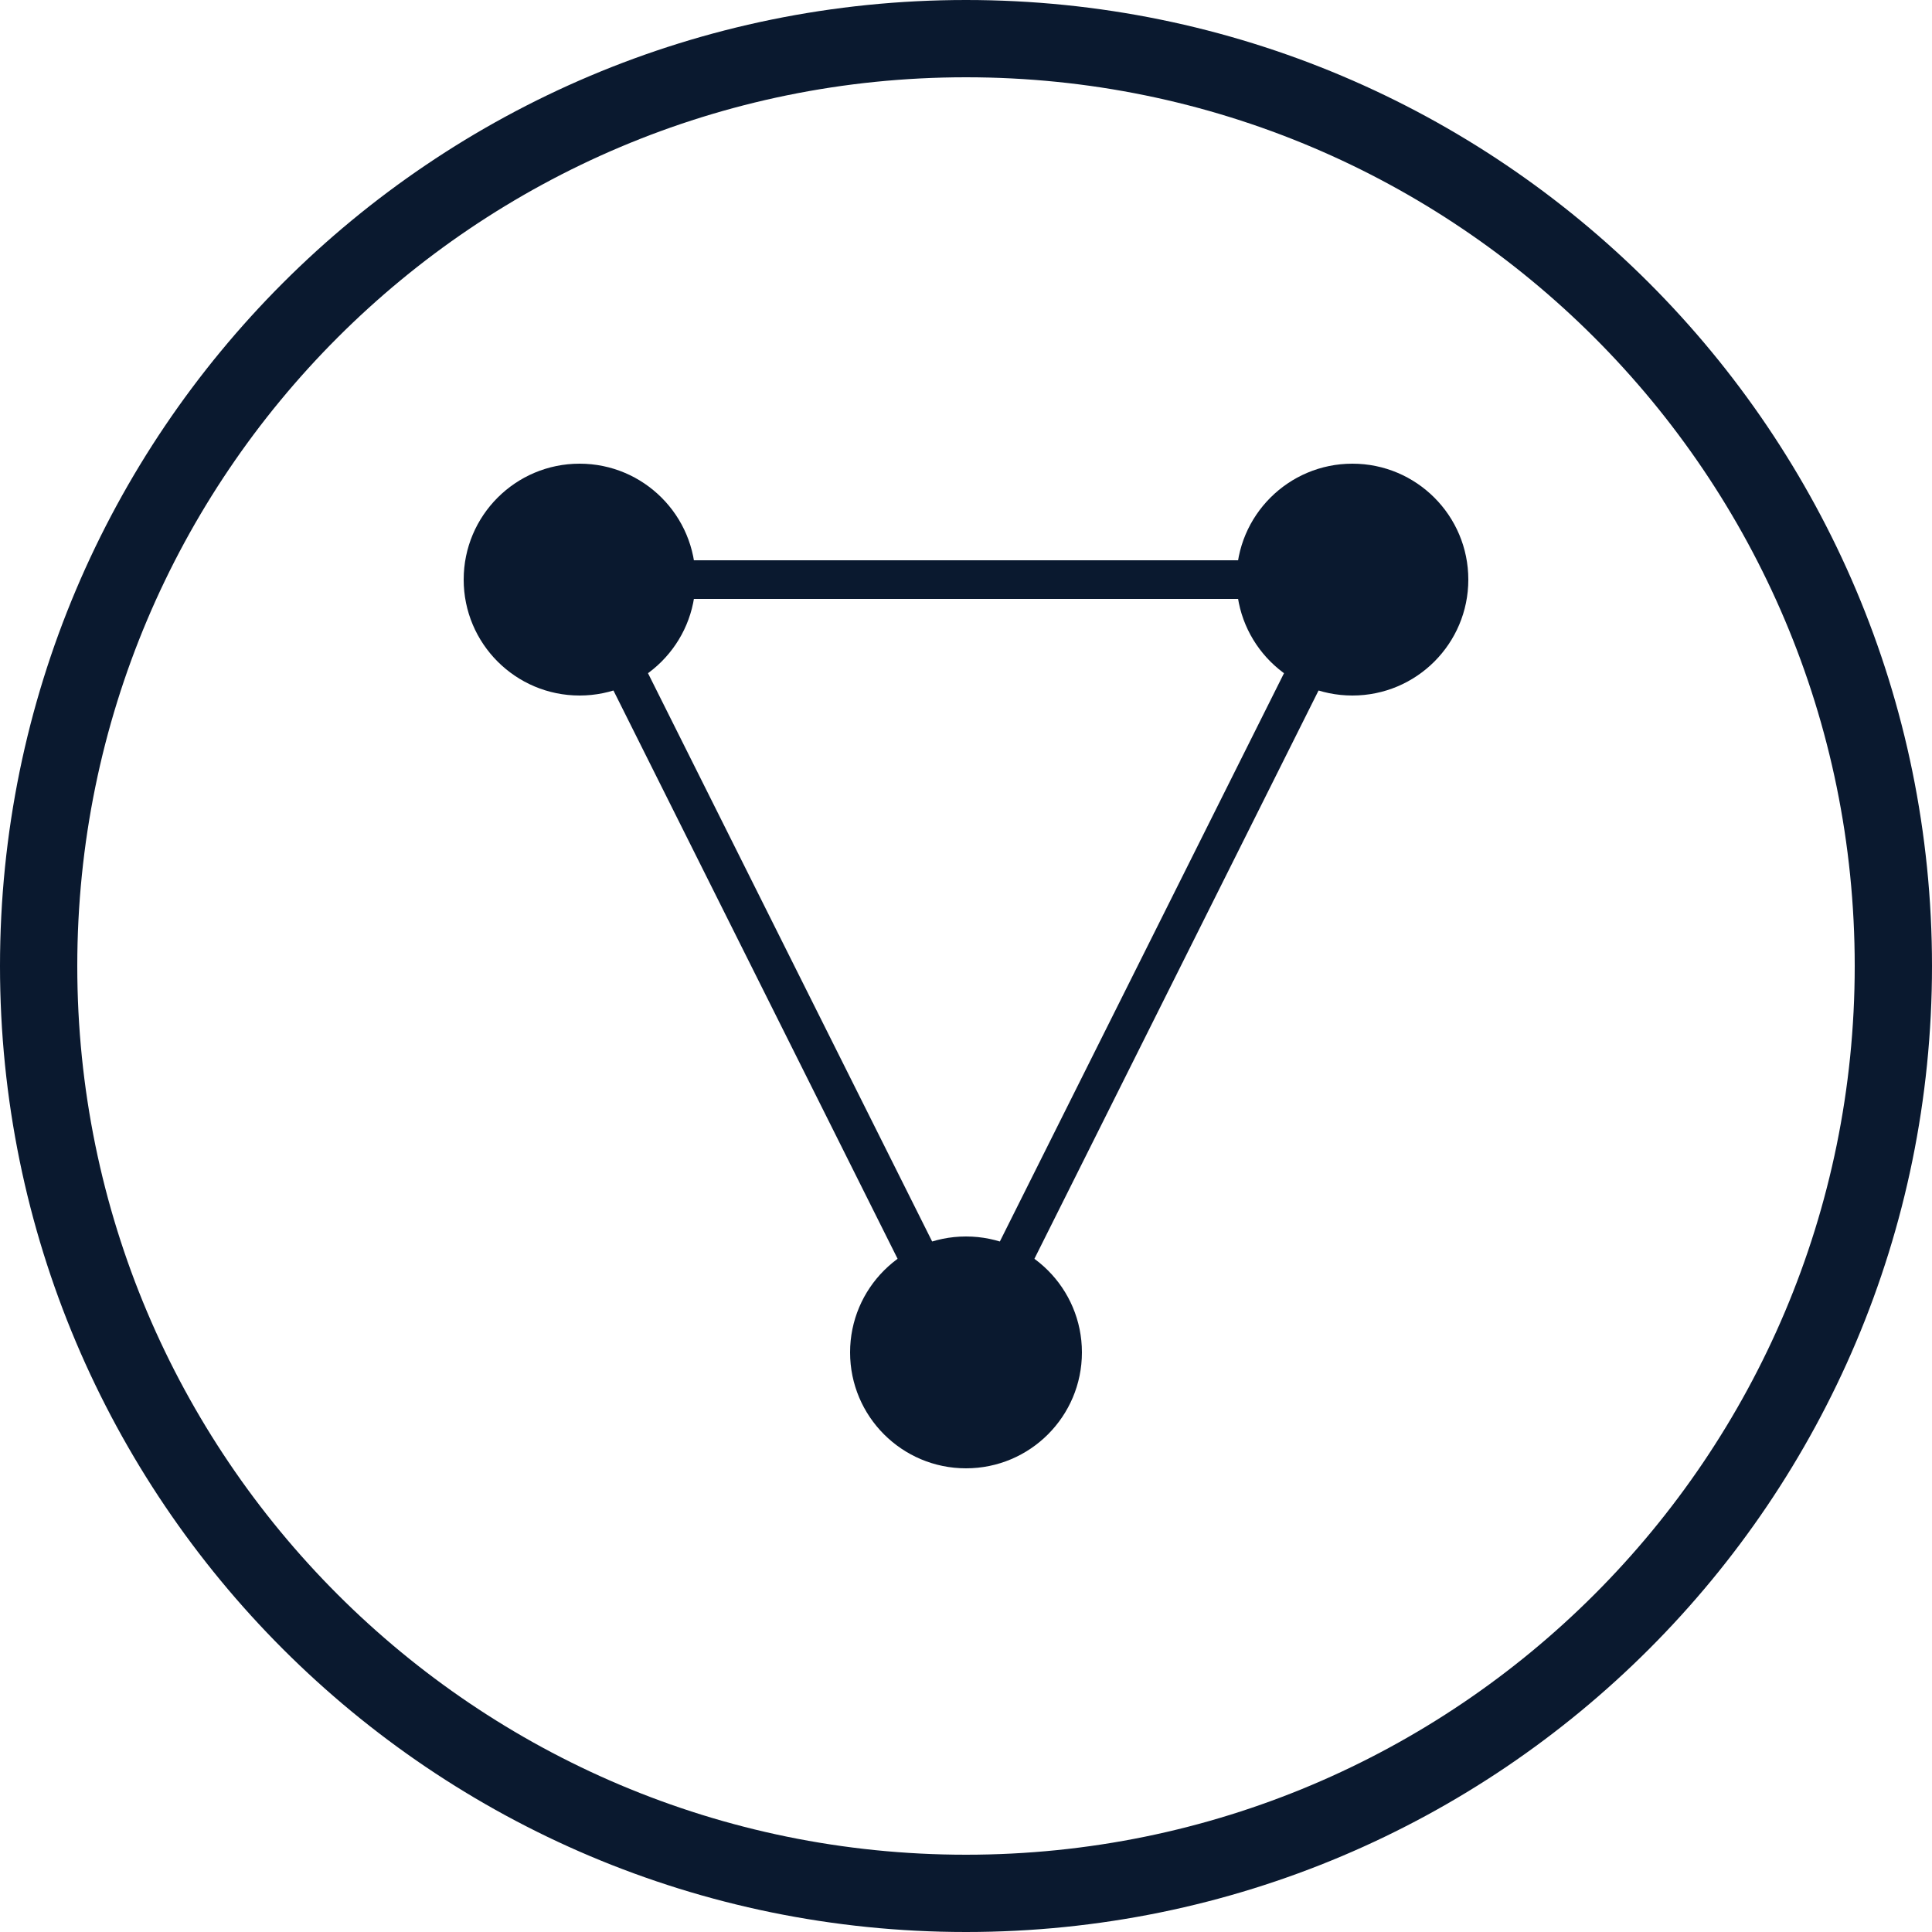
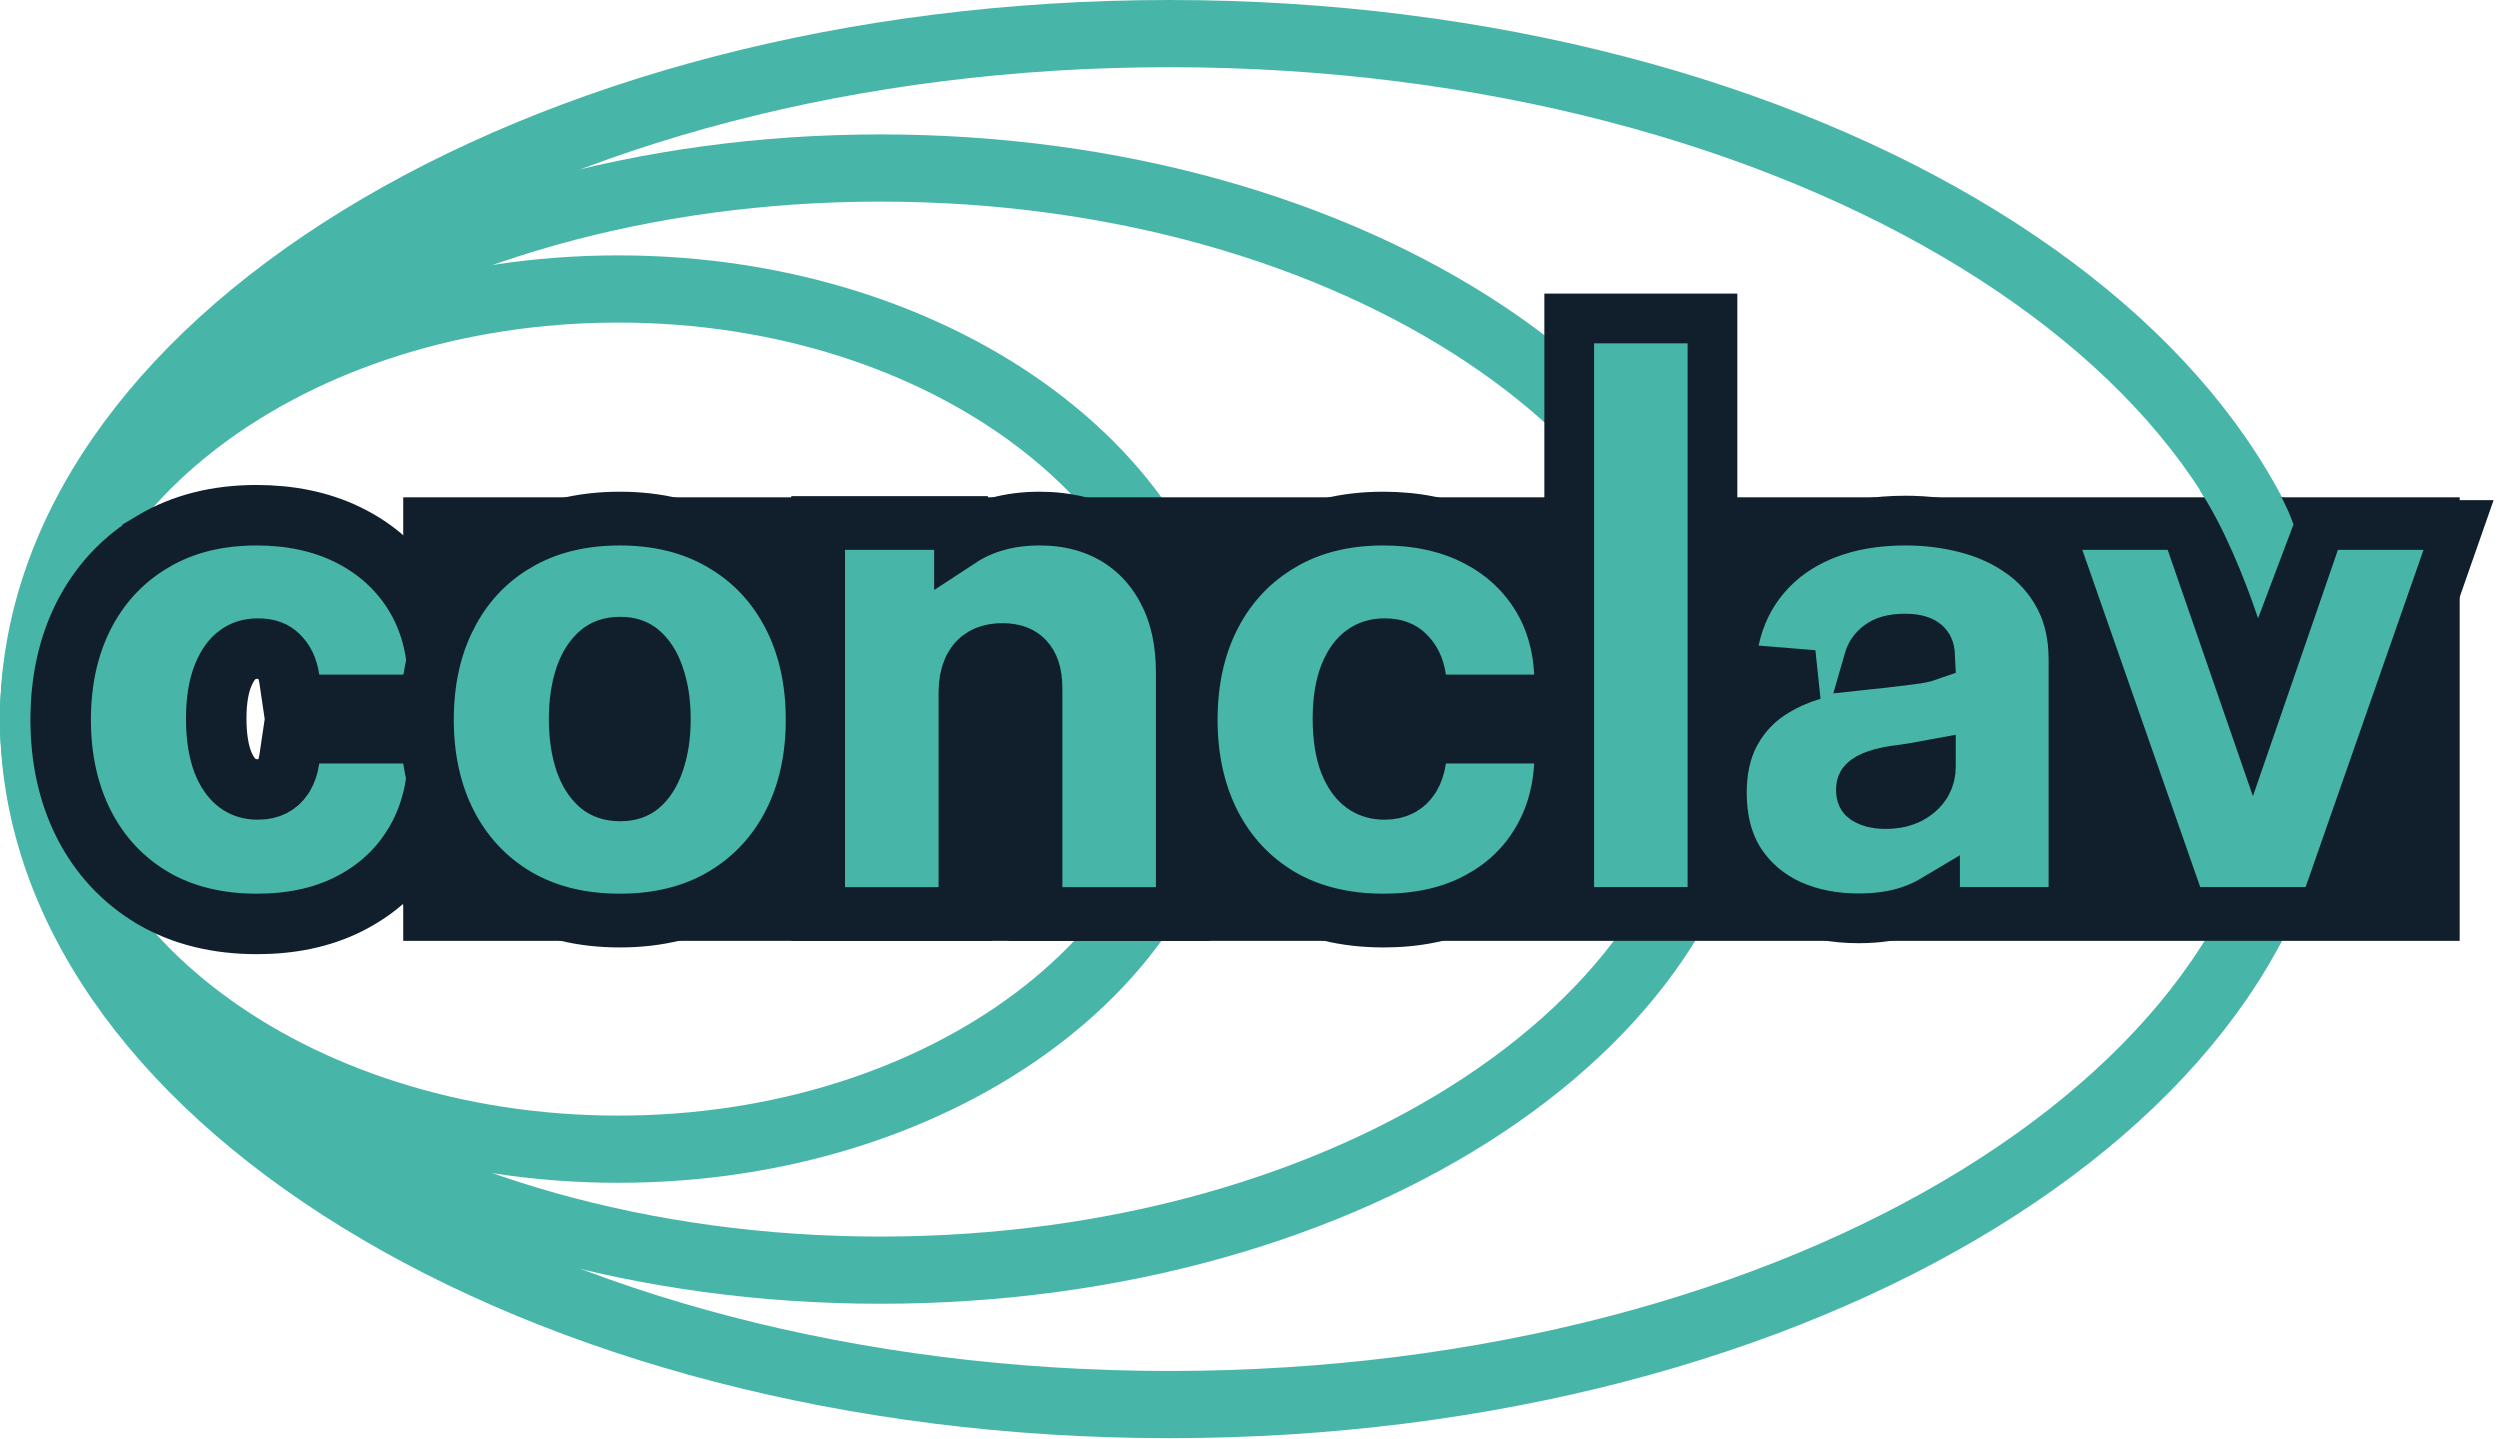
- <svg xmlns="http://www.w3.org/2000/svg" width="40" height="40" viewBox="0 0 100 100" fill="none">
-   <circle cx="50" cy="50" r="48" stroke="#0A192F" stroke-width="4" />
-   <circle cx="30" cy="30" r="6" fill="#0A192F" />
-   <circle cx="70" cy="30" r="6" fill="#0A192F" />
-   <circle cx="50" cy="70" r="6" fill="#0A192F" />
-   <line x1="30" y1="30" x2="70" y2="30" stroke="#0A192F" stroke-width="2" />
-   <line x1="30" y1="30" x2="50" y2="70" stroke="#0A192F" stroke-width="2" />
-   <line x1="70" y1="30" x2="50" y2="70" stroke="#0A192F" stroke-width="2" />
+ <svg xmlns="http://www.w3.org/2000/svg" width="186" height="107" viewBox="0 0 186 107" fill="none">
+   <path d="M46 21.5C58.214 21.5 69.176 25.216 77.027 31.105C84.878 36.993 89.5 44.937 89.5 53.5C89.5 62.063 84.878 70.007 77.027 75.895C69.176 81.784 58.214 85.5 46 85.5C33.786 85.5 22.824 81.784 14.973 75.895C7.122 70.007 2.5 62.063 2.5 53.5C2.5 44.937 7.122 36.993 14.973 31.105C22.824 25.216 33.786 21.5 46 21.5Z" stroke="#47B6A9" stroke-width="5" />
+   <path d="M65.5 12.5C83.165 12.5 99.043 17.259 110.433 24.823C121.84 32.399 128.5 42.588 128.5 53.5C128.5 64.412 121.84 74.601 110.433 82.177C99.043 89.74 83.165 94.5 65.5 94.5C47.836 94.5 31.956 89.74 20.567 82.177C9.16 74.601 2.5 64.412 2.5 53.5C2.5 42.588 9.16 32.399 20.567 24.823C31.956 17.259 47.836 12.5 65.5 12.5Z" stroke="#47B6A9" stroke-width="5" />
+   <path d="M87 2.5C110.638 2.5 131.919 8.397 147.209 17.8C162.539 27.227 171.5 39.919 171.5 53.5C171.5 67.081 162.539 79.773 147.209 89.2C131.919 98.603 110.638 104.5 87 104.5C63.362 104.5 42.081 98.603 26.791 89.2C11.461 79.773 2.5 67.081 2.5 53.5C2.5 39.919 11.461 27.227 26.791 17.8C42.081 8.397 63.362 2.5 87 2.5Z" stroke="#47B6A9" stroke-width="5" />
+   <path d="M167.5 44.5L164 37H170L167.5 44.5Z" fill="#47B6A9" />
+   <rect x="30" y="37" width="153" height="33" fill="#101F2B" />
+   <path d="M19.081 38.333C21.542 38.333 23.806 38.781 25.81 39.749L26.178 39.934C27.995 40.882 29.488 42.197 30.607 43.876C31.817 45.691 32.451 47.782 32.567 50.074L32.686 52.438H21.811L21.527 50.517C21.403 49.681 21.107 49.156 20.725 48.79L20.714 48.779L20.703 48.768C20.406 48.475 19.978 48.255 19.195 48.255C18.553 48.255 18.085 48.422 17.696 48.706L17.691 48.709C17.307 48.988 16.918 49.455 16.594 50.259C16.283 51.033 16.087 52.076 16.087 53.455C16.087 54.858 16.279 55.923 16.584 56.714C16.866 57.419 17.202 57.872 17.546 58.167L17.696 58.286L17.845 58.386C18.204 58.608 18.633 58.735 19.195 58.735C19.673 58.735 20.025 58.639 20.301 58.497L20.308 58.493L20.315 58.49C20.601 58.344 20.84 58.137 21.047 57.826L21.052 57.819L21.129 57.697C21.304 57.399 21.448 57.005 21.527 56.474L21.812 54.553H32.701L32.566 56.931C32.437 59.192 31.813 61.263 30.645 63.083L30.644 63.081C29.558 64.779 28.089 66.115 26.285 67.087L25.919 67.278C23.911 68.282 21.619 68.74 19.114 68.74C16.222 68.74 13.6 68.126 11.34 66.796L11.334 66.793L11.328 66.788C9.116 65.466 7.408 63.622 6.229 61.302L6.224 61.294C5.063 58.983 4.514 56.383 4.514 53.552C4.514 50.69 5.068 48.074 6.248 45.766L6.25 45.761L6.479 45.333C7.655 43.22 9.288 41.531 11.36 40.302V40.301C13.608 38.957 16.212 38.333 19.081 38.333Z" fill="#47B6A9" stroke="#101F2B" stroke-width="4.5" />
+   <path d="M46.112 38.583C48.935 38.583 51.486 39.19 53.685 40.488L54.089 40.733C56.082 41.989 57.636 43.703 58.735 45.839L58.948 46.268C59.976 48.434 60.461 50.879 60.461 53.552C60.461 56.385 59.907 58.968 58.737 61.246L58.735 61.251C57.563 63.518 55.874 65.314 53.693 66.597L53.689 66.599C51.489 67.888 48.937 68.49 46.112 68.49C43.286 68.49 40.731 67.888 38.522 66.601L38.51 66.594C36.34 65.31 34.659 63.515 33.489 61.251L33.486 61.246C32.316 58.968 31.762 56.385 31.762 53.552C31.762 50.702 32.315 48.113 33.487 45.843H33.486C34.656 43.567 36.338 41.769 38.514 40.494V40.492C40.724 39.191 43.283 38.583 46.112 38.583ZM102.905 38.583C105.336 38.583 107.561 39.024 109.526 39.974L109.886 40.156C111.668 41.086 113.128 42.372 114.223 44.014C115.405 45.787 116.027 47.834 116.141 50.086L116.248 52.188H105.851L105.598 50.48C105.468 49.598 105.15 49.019 104.722 48.609L104.703 48.589C104.352 48.243 103.857 48.005 103.019 48.005C102.329 48.005 101.808 48.186 101.373 48.503L101.369 48.506C100.939 48.819 100.524 49.327 100.187 50.166C99.861 50.977 99.662 52.054 99.662 53.455C99.662 54.876 99.855 55.972 100.173 56.798L100.303 57.101C100.615 57.771 100.985 58.205 101.373 58.488L101.54 58.6C101.94 58.847 102.415 58.985 103.019 58.985C103.532 58.985 103.925 58.882 104.241 58.718L104.252 58.712L104.373 58.647C104.646 58.486 104.878 58.267 105.08 57.964L105.084 57.958L105.169 57.823C105.362 57.494 105.515 57.068 105.598 56.51L105.851 54.803H116.26L116.14 56.916C116.014 59.138 115.401 61.165 114.26 62.944L114.261 62.945C113.2 64.606 111.76 65.913 109.99 66.868L109.631 67.054C107.665 68.037 105.413 68.49 102.938 68.49C100.082 68.49 97.506 67.883 95.291 66.581L95.28 66.574C93.109 65.276 91.434 63.467 90.276 61.189L90.272 61.181C89.13 58.911 88.588 56.351 88.588 53.552C88.588 50.723 89.135 48.146 90.294 45.879L90.296 45.876L90.521 45.455C91.676 43.379 93.278 41.721 95.312 40.516V40.515C97.515 39.198 100.073 38.583 102.905 38.583ZM77.342 38.583C79.384 38.583 81.264 39.032 82.914 40.002C84.558 40.97 85.824 42.351 86.706 44.087H86.705C87.596 45.832 88 47.833 88.001 50.024V68.001H77.041V51.252C77.05 50.062 76.75 49.413 76.396 49.03L76.387 49.02C76.04 48.64 75.525 48.365 74.582 48.365C73.942 48.365 73.46 48.5 73.08 48.712C72.736 48.91 72.447 49.201 72.211 49.649L72.132 49.816C71.958 50.222 71.838 50.766 71.829 51.495V68.001H60.87V38.91H71.501V40.195C73.19 39.087 75.17 38.583 77.342 38.583ZM46.144 47.891C45.386 47.891 44.877 48.096 44.487 48.422C44.023 48.819 43.614 49.401 43.31 50.264C43.006 51.157 42.836 52.228 42.835 53.503C42.835 54.779 43.006 55.849 43.31 56.743L43.429 57.056C43.717 57.749 44.081 58.237 44.486 58.584C44.874 58.898 45.385 59.099 46.144 59.099C46.887 59.099 47.37 58.902 47.731 58.602C48.188 58.209 48.594 57.629 48.892 56.759L48.894 56.752L48.897 56.743C49.211 55.851 49.388 54.781 49.388 53.503C49.388 52.226 49.211 51.156 48.897 50.264L48.894 50.256L48.892 50.248C48.594 49.379 48.189 48.797 47.732 48.405C47.37 48.094 46.887 47.891 46.144 47.891Z" fill="#47B6A9" stroke="#101F2B" stroke-width="4" />
+   <path d="M141.766 38.732C143.304 38.732 144.792 38.913 146.224 39.28L146.772 39.43C148.032 39.805 149.188 40.347 150.227 41.065H150.228C151.474 41.918 152.462 43.023 153.178 44.358L153.315 44.622C153.972 45.951 154.267 47.455 154.267 49.077V67.85H143.967V66.892C143.415 67.222 142.823 67.501 142.192 67.726L142.182 67.729L142.173 67.733C140.992 68.14 139.687 68.324 138.288 68.324C136.472 68.324 134.782 68.008 133.257 67.332L133.245 67.327C131.689 66.623 130.423 65.566 129.493 64.164L129.481 64.146C128.525 62.669 128.106 60.914 128.106 58.992C128.106 57.379 128.402 55.886 129.096 54.601L129.222 54.377C129.865 53.266 130.729 52.347 131.802 51.645L132.208 51.392C133.043 50.896 133.949 50.507 134.917 50.218L130.689 49.876L128.587 49.705L129.03 47.644C129.417 45.836 130.191 44.23 131.365 42.87C132.464 41.585 133.845 40.604 135.465 39.912L135.793 39.777C137.577 39.065 139.58 38.732 141.766 38.732ZM127.408 23.696V67.85H116.75V23.696H127.408ZM162.593 39.059L163.024 40.304L167.615 53.574L172.194 40.305L172.624 39.059H182.917L182.056 41.52L173.284 66.611L172.85 67.85H162.383L161.951 66.611L153.178 41.52L152.318 39.059H162.593ZM143.658 56.895C143.186 56.983 142.715 57.066 142.244 57.143L142.223 57.146L142.202 57.149C141.738 57.214 141.318 57.273 140.941 57.327L140.446 57.413C140.133 57.476 139.855 57.552 139.608 57.636L139.261 57.769C138.892 57.927 138.697 58.099 138.586 58.246L138.58 58.254L138.537 58.319C138.497 58.392 138.455 58.522 138.455 58.763C138.455 59.187 138.57 59.325 138.713 59.432C139.028 59.648 139.509 59.821 140.28 59.821C141.05 59.821 141.652 59.671 142.133 59.426C142.652 59.151 143.019 58.81 143.28 58.403L143.366 58.257C143.554 57.912 143.658 57.515 143.658 57.032V56.895ZM141.734 47.512C140.742 47.512 140.179 47.733 139.855 47.976L139.847 47.981L139.84 47.986C139.405 48.306 139.17 48.659 139.051 49.068L138.94 49.452C139.023 49.443 139.106 49.433 139.189 49.425L140.219 49.315C140.868 49.242 141.443 49.173 141.945 49.107L142.642 49.01C143.118 48.934 143.422 48.845 143.603 48.78C143.58 48.263 143.421 48.044 143.266 47.91L143.261 47.905L143.255 47.9C143.062 47.729 142.644 47.512 141.734 47.512Z" fill="#47B6A9" stroke="#101F2B" stroke-width="3.7" />
+   <path d="M168 46C167 43 165.394 39.084 163.668 36.492L169.75 37C170.136 37.777 170.37 38.263 170.636 39.018L168 46Z" fill="#47B6A9" />
</svg>
